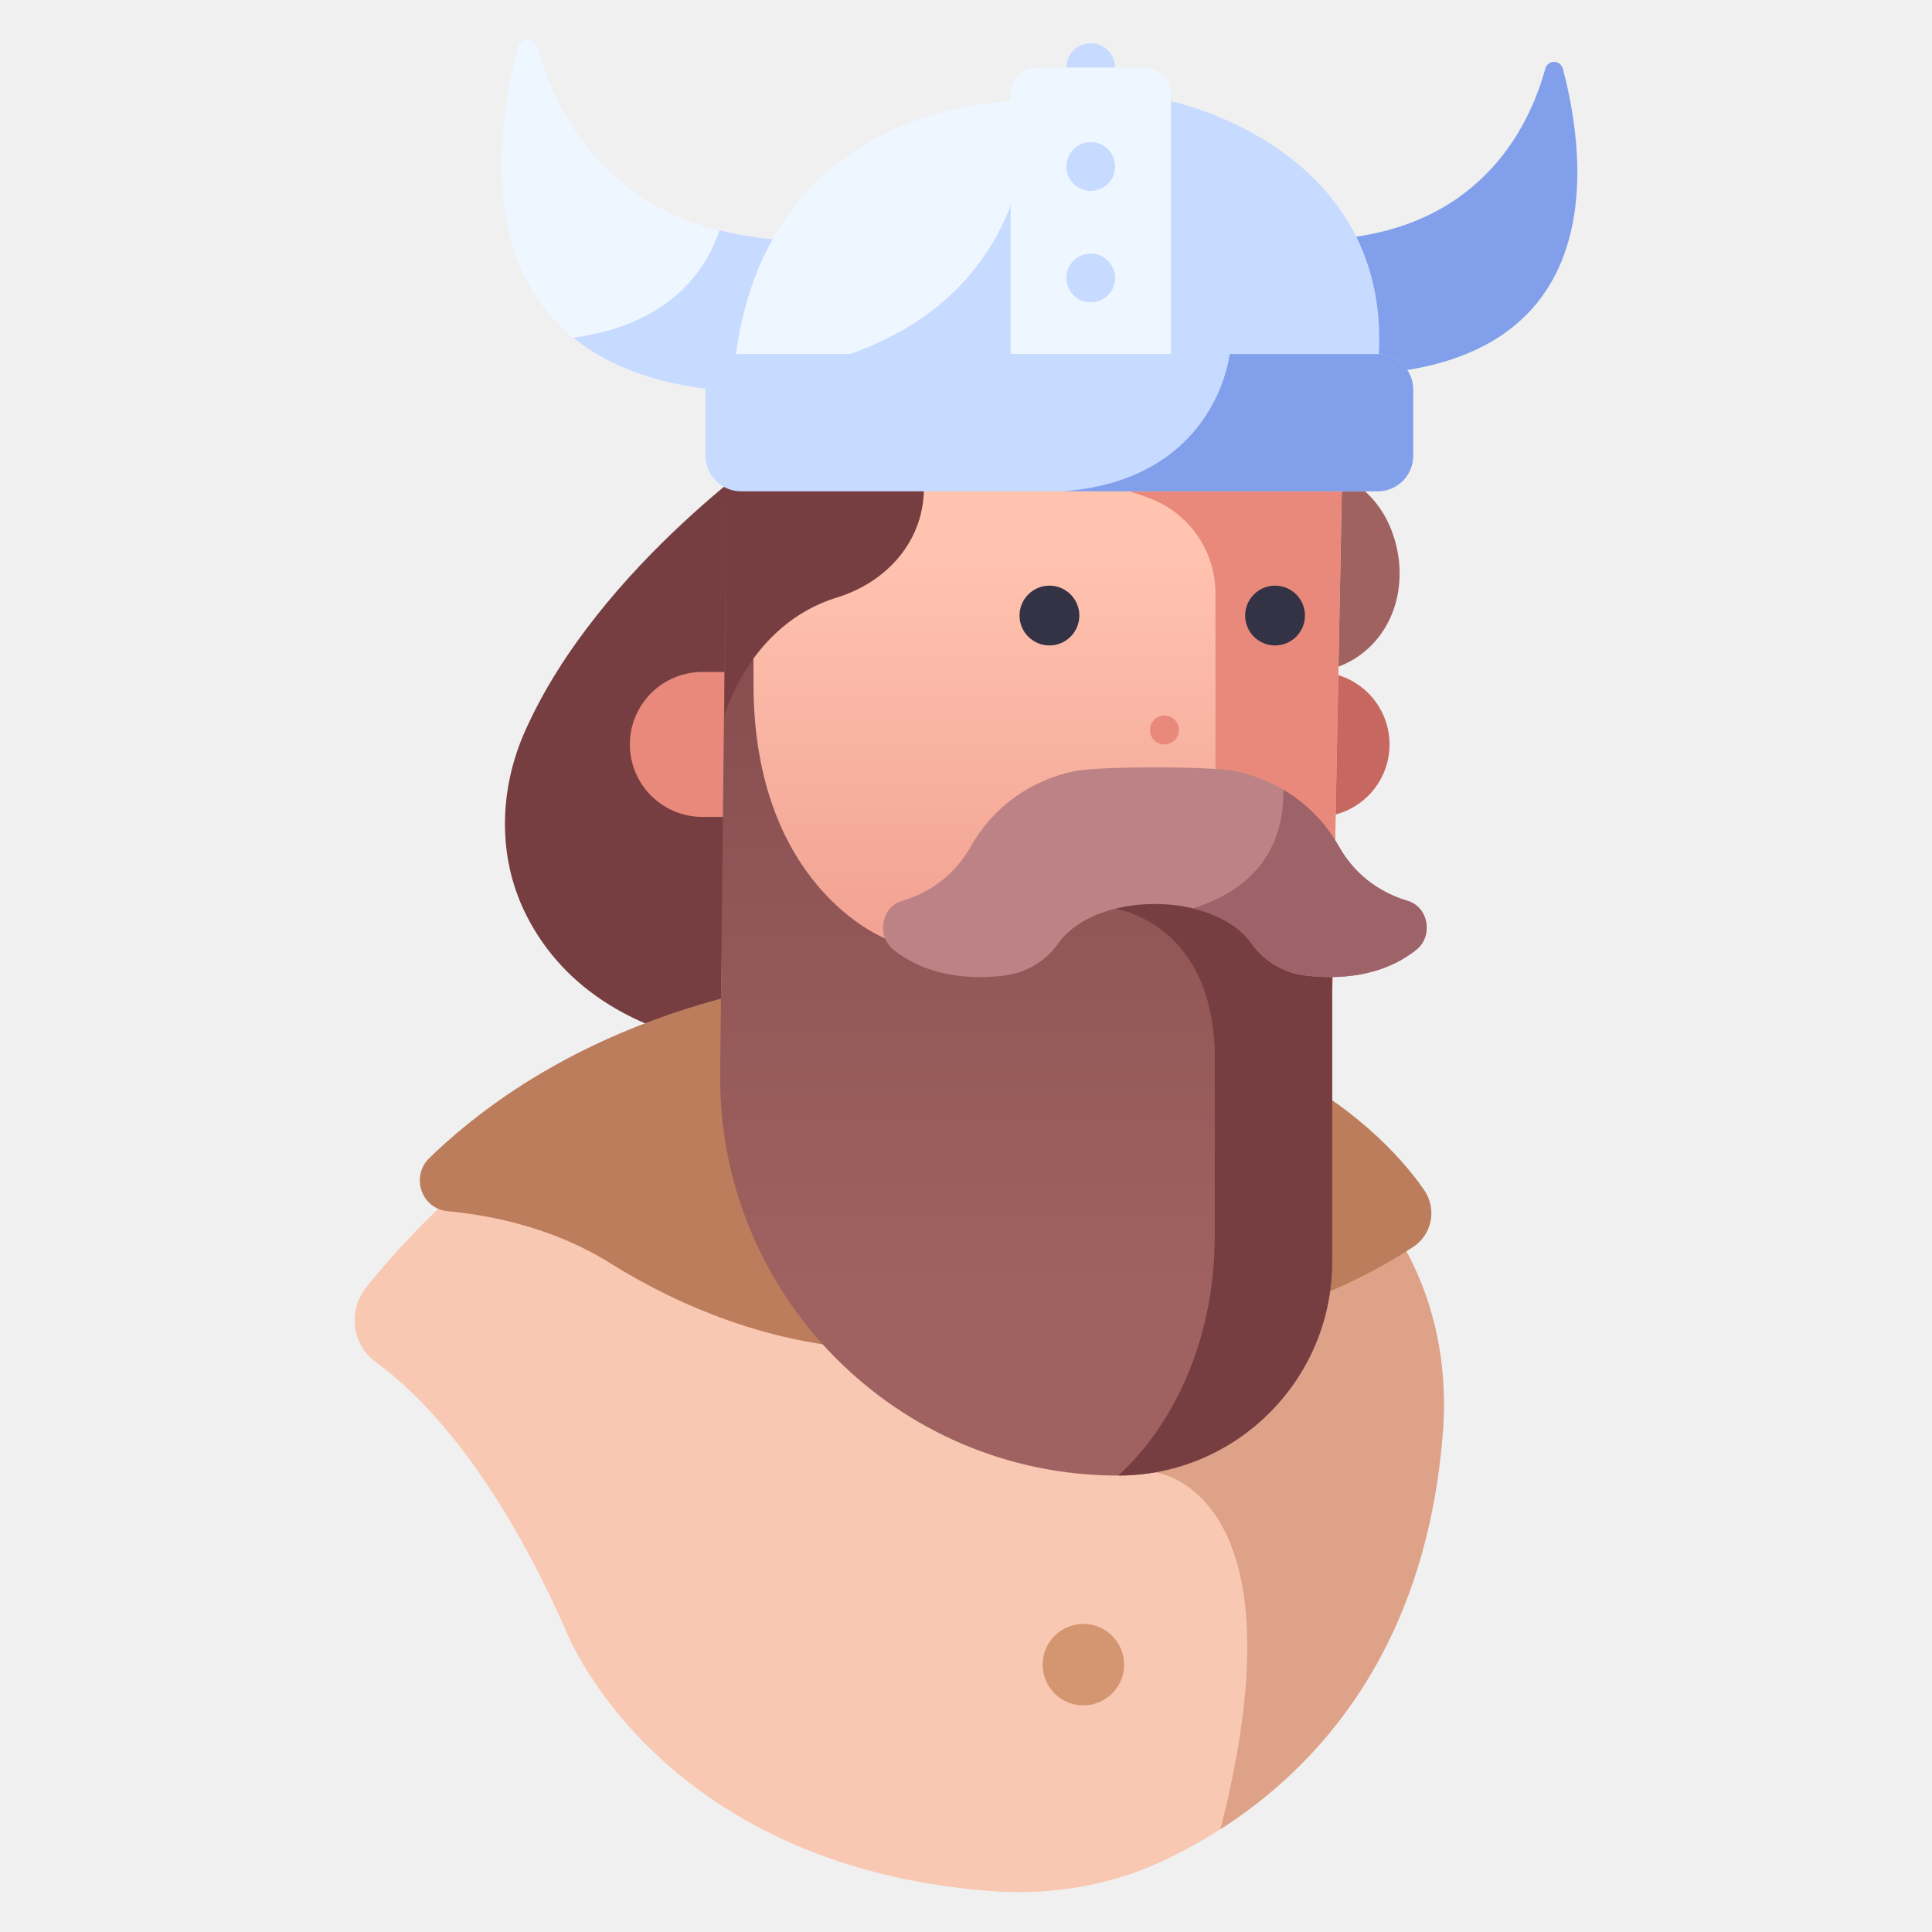
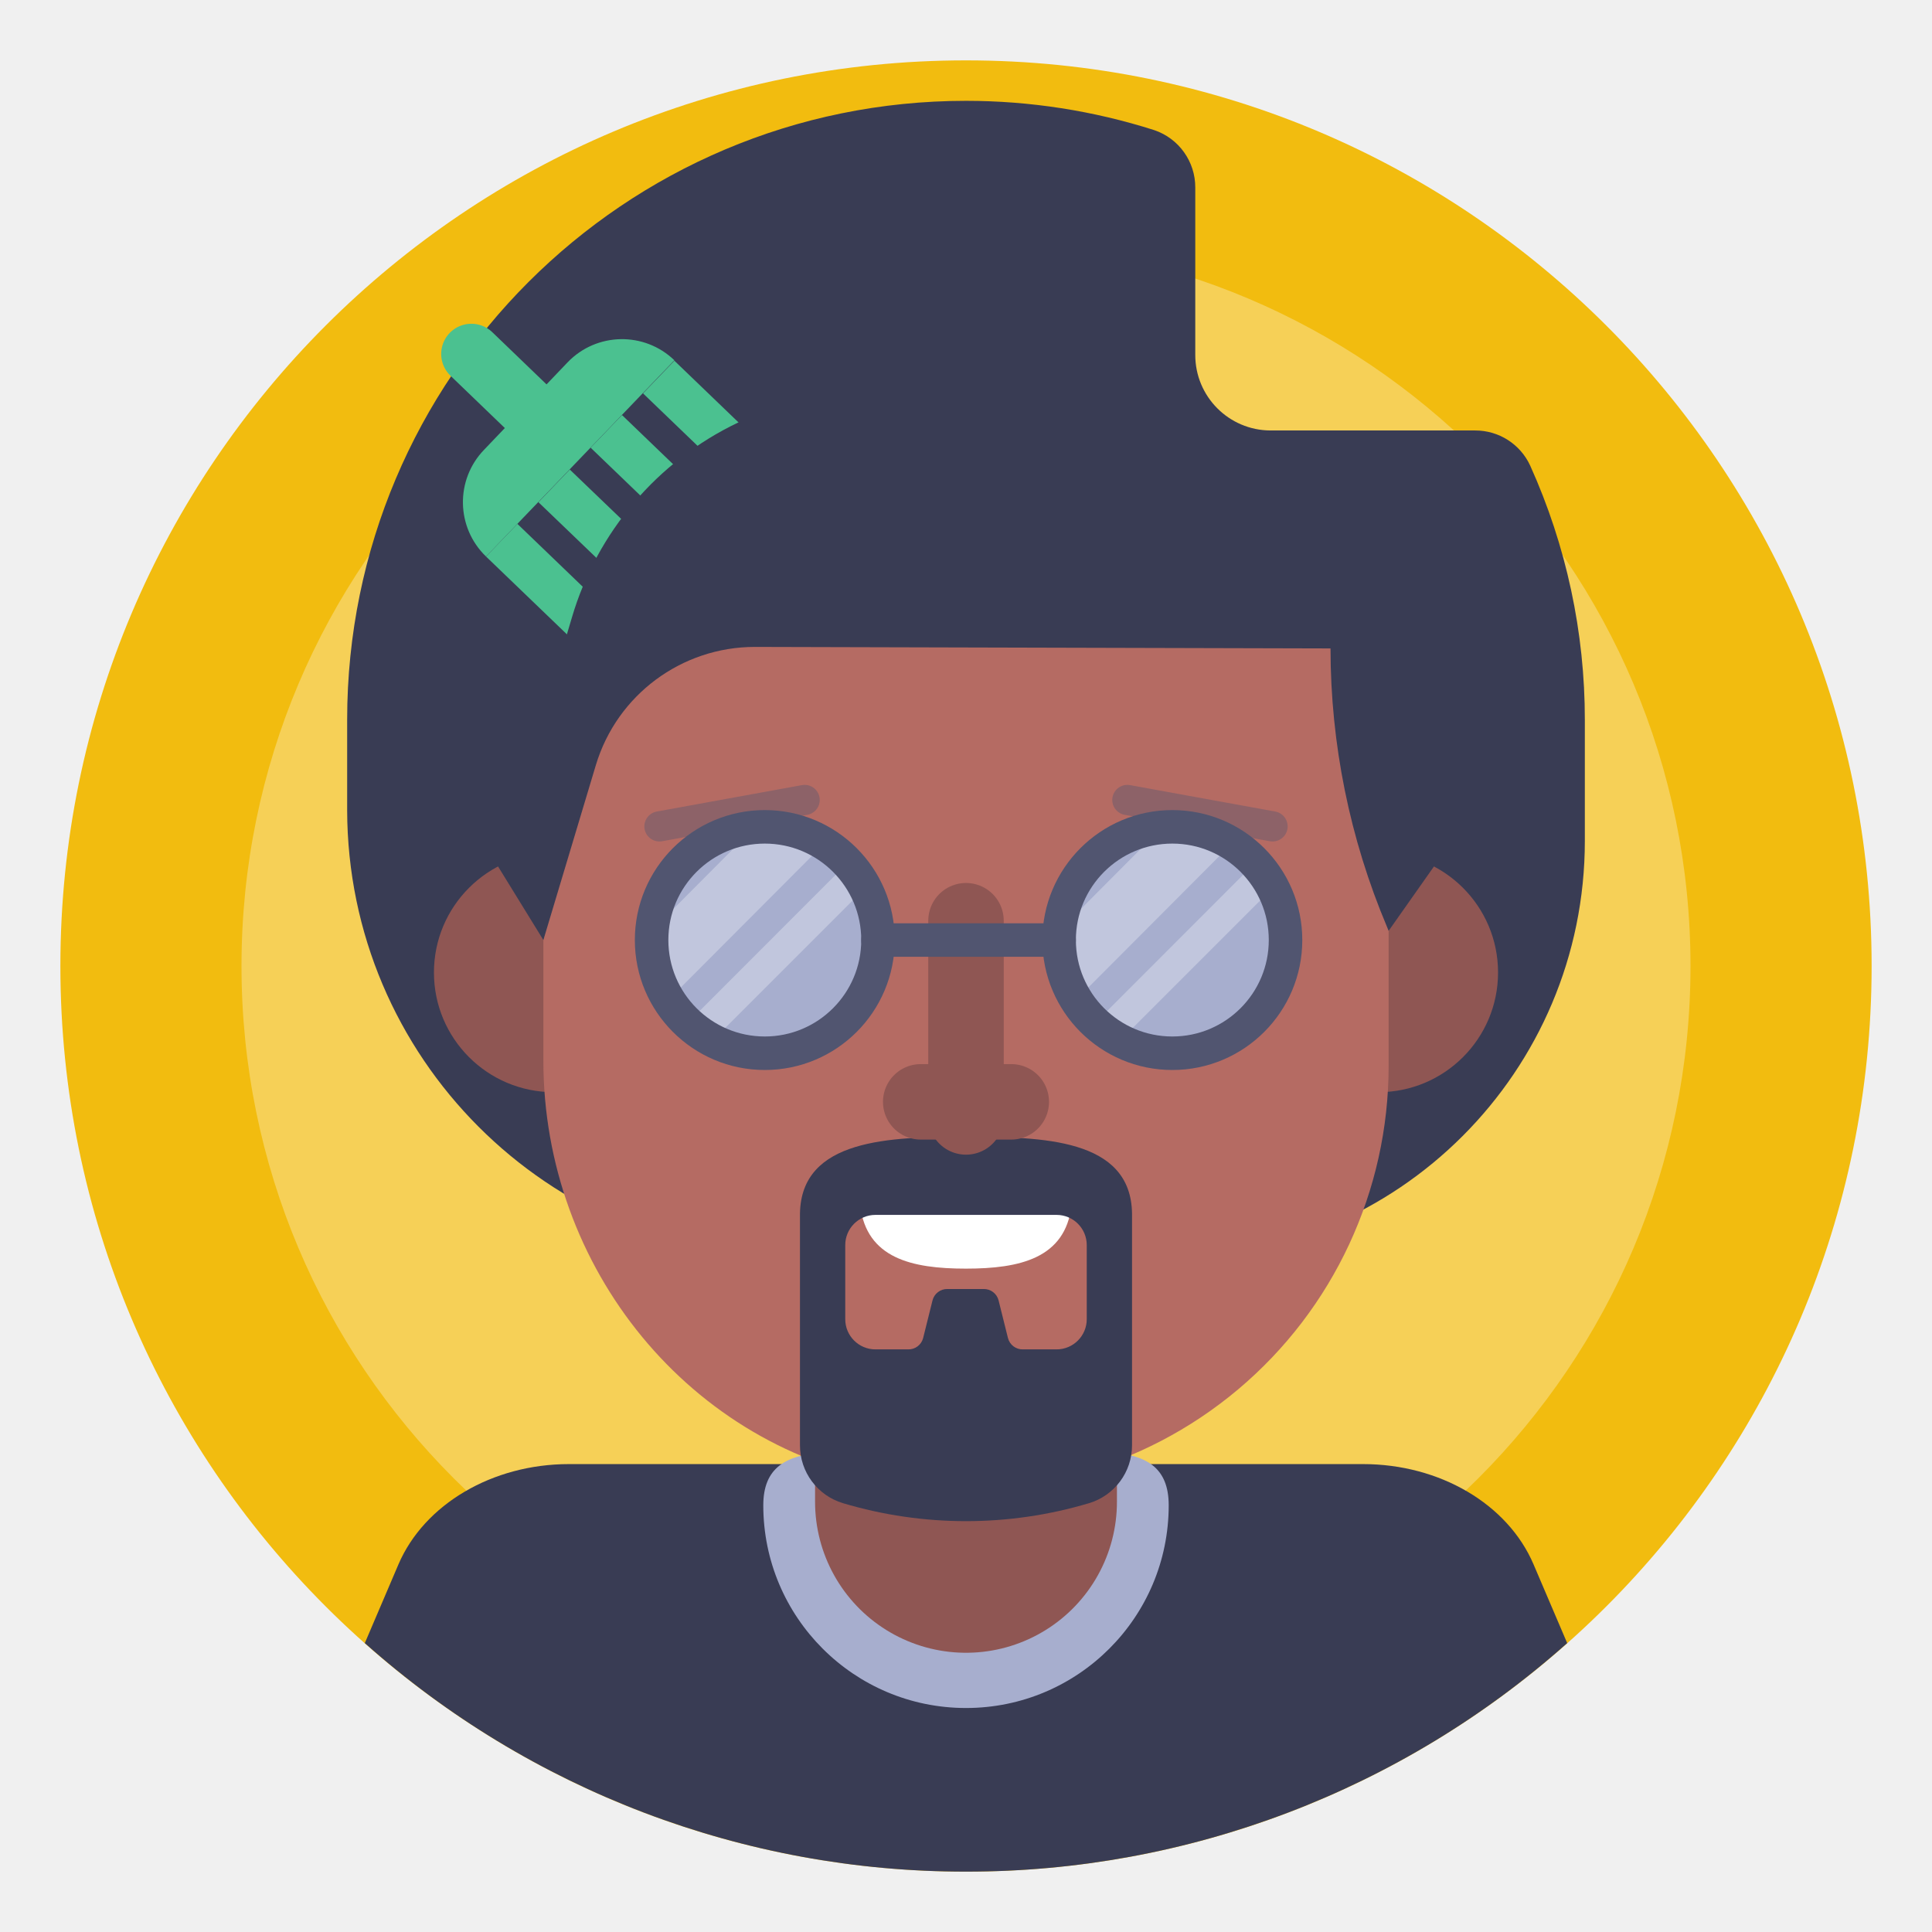
- <svg xmlns="http://www.w3.org/2000/svg" enable-background="new 0 0 512 512" height="512px" id="Viking" version="1.1" viewBox="0 0 512 512" width="512px" xml:space="preserve">
-   <circle cx="289.06" cy="17.909" fill="#C7DAFF" r="6.454" />
-   <path d="M353.036,125.158c0,0,12.077,3.016,16.499,17.623c3.09,10.208,1.03,21.57-6.75,28.866  c-3.421,3.209-8.139,5.863-14.556,6.435L353.036,125.158z" fill="#A06260" />
-   <path d="M202.549,270.612c0,0-57.87,11.671-105.44,70.462c-4.968,6.141-3.905,15.23,2.475,19.887  c12.189,8.895,31.725,28.734,50.624,71.688c0,0,24.088,61.664,112.146,68.486c15.557,1.205,31.28-1.234,45.438-7.797  c27.531-12.764,69.115-43.502,74.579-113.742c1.179-15.167-1.207-30.482-7.755-44.215  C359.703,304.105,318.168,261.219,202.549,270.612z" fill="#F9C8B2" />
-   <path d="M382.37,379.596c1.18-15.167-1.207-30.482-7.755-44.215c-13.178-27.639-47.188-64.318-134.701-65.999  l-7.499,18.492l-9.475,42.653c0,0,15.383,54.836,83.118,59.657c0,0,40.465,4.29,17.373,94.568  C348.896,468.461,377.873,437.421,382.37,379.596z" fill="#DDA288" />
-   <circle cx="287.107" cy="441.148" fill="#D39671" r="10.795" />
-   <path d="M207.998,116.686c0,0-49.216,32.746-68.917,77.209c-6.782,15.306-7.277,32.933,0.07,47.976  c7.366,15.082,23.216,31.363,57.15,36.162L207.998,116.686z" fill="#773E41" />
-   <path d="M343.145,216.487h5.893c10.605,0,19.202-8.597,19.202-19.203l0,0c0-10.605-8.597-19.203-19.202-19.203  h-5.893V216.487z" fill="#C66760" />
-   <path d="M211.513,103.824V63.746c-48.958-0.813-64.346-33.911-69.047-51.186c-0.729-2.679-4.517-2.644-5.233,0.039  C130.114,39.257,120.375,108.14,211.513,103.824z" fill="#EEF6FF" />
-   <path d="M348.229,99.19V63.613c43.46-0.722,57.12-30.103,61.294-45.438c0.646-2.378,4.009-2.347,4.645,0.034  C420.487,41.875,429.133,103.021,348.229,99.19z" fill="#819FEA" />
-   <path d="M211.513,103.824V63.746c-7.791-0.129-14.644-1.148-20.827-2.718c-3.739,11.056-13.493,25.004-38.733,28.476  C163.866,99.182,182.601,105.193,211.513,103.824z" fill="#C7DAFF" />
-   <linearGradient gradientUnits="userSpaceOnUse" id="SVGID_1_" x1="273.376" x2="273.376" y1="145.176" y2="326.993">
-     <stop offset="0.005" style="stop-color:#FFC3B0" />
-     <stop offset="1" style="stop-color:#E8897B" />
-   </linearGradient>
-   <polygon fill="url(#SVGID_1_)" points="355.691,125.158 353.036,265.008 191.06,265.008 193.781,126.47 " />
-   <path d="M118.665,320.984c11.916,1.119,28.161,4.472,42.945,13.711c19.776,12.357,41.814,20.579,65.045,22.613  c41.914,3.67,103.271,2.407,147.884-26.887c5.031-3.305,6.285-10.151,2.851-15.096c-12.515-18.015-51.096-55.957-154.238-56.393  c0,0-63.169,3.239-109.33,47.92C108.747,311.765,111.634,320.324,118.665,320.984z" fill="#BC7D5C" />
-   <path d="M192.018,216.487h-5.891c-10.605,0-19.203-8.597-19.203-19.203l0,0c0-10.605,8.597-19.203,19.203-19.203  h5.891V216.487z" fill="#E8897B" />
-   <linearGradient gradientUnits="userSpaceOnUse" id="SVGID_2_" x1="271.94" x2="271.94" y1="342.161" y2="138.95">
-     <stop offset="0" style="stop-color:#A06260" />
-     <stop offset="1" style="stop-color:#82494C" />
-   </linearGradient>
-   <path d="M192.558,125.158l-1.707,159.302c-0.629,58.676,46.763,106.578,105.442,106.578l0,0  c31.338,0,56.742-25.404,56.742-56.742V233.884l-92.583,0.475L234.583,248.7c0,0-34.902-13.392-34.902-67.518v-56.025H192.558z" fill="url(#SVGID_2_)" />
-   <path d="M322.111,157.217v107.791h30.925l2.655-139.85l-78.545,0.637c7.067,0.828,18.379,2.643,27.92,6.411  C315.343,136.263,322.111,146.168,322.111,157.217z" fill="#E8897B" />
-   <path d="M321.92,278.033v49.309c0,13.898-2.73,27.743-8.674,40.307c-3.8,8.031-9.242,16.411-16.884,23.387  c31.306-0.037,56.674-25.424,56.674-56.739V233.884l-14.55,0.075l-47.299,6.119C291.188,240.078,320.355,240.894,321.92,278.033z" fill="#773E41" />
-   <path d="M192.018,189.624c0,0,6.586-24.162,29.779-31.28c13.558-4.161,24.319-15.881,22.938-31.864h-52.176  L192.018,189.624z" fill="#773E41" />
-   <circle cx="278.113" cy="163.127" fill="#333345" r="7.924" />
-   <circle cx="337.904" cy="163.127" fill="#333345" r="7.924" />
-   <path d="M373.109,238.767c-6.16-1.846-13.489-5.871-18.357-14.575c-5.877-10.51-16.086-17.499-27.408-19.837  c-6.424-1.327-36.146-1.327-42.569,0c-11.322,2.339-21.532,9.328-27.409,19.837c-4.868,8.704-12.197,12.729-18.356,14.575  c-5.479,1.642-6.766,9.325-2.211,12.942c9.265,7.358,20.87,7.831,29.244,6.839c5.698-0.675,10.997-3.694,14.431-8.556  c9.82-13.9,41.353-13.9,51.172,0c3.435,4.862,8.732,7.881,14.432,8.556c8.374,0.991,19.979,0.519,29.244-6.839  C379.875,248.091,378.588,240.408,373.109,238.767z" fill="#BC8285" />
-   <path d="M270.293,100.681c0-0.943,0-73.867,0-73.867s-68.524-1.551-75.753,71.048L270.293,100.681z" fill="#EEF6FF" />
-   <path d="M310.29,26.811c0,0,59.959,12.261,54.93,69.783h-54.93V26.811z" fill="#C7DAFF" />
-   <path d="M207.998,98.362l62.295,2.318c0-0.62,0-32.352,0-54.019C265.529,65.72,250.871,90.555,207.998,98.362z" fill="#C7DAFF" />
-   <path d="M310.29,97.862h-42.46v-72.82c0-3.939,3.193-7.132,7.133-7.132h28.195c3.939,0,7.132,3.193,7.132,7.132  V97.862z" fill="#EEF6FF" />
-   <path d="M365.076,130.202H196.411c-5.209,0-9.433-4.223-9.433-9.433v-17.518c0-5.209,4.224-9.433,9.433-9.433  h168.665c5.209,0,9.433,4.223,9.433,9.433v17.518C374.509,125.979,370.285,130.202,365.076,130.202z" fill="#C7DAFF" />
-   <path d="M374.509,103.252c0-5.209-4.224-9.433-9.433-9.433h-39.191c-1.293,9.151-9.465,33.752-44.131,36.383h83.322  c5.209,0,9.433-4.223,9.433-9.433V103.252z" fill="#819FEA" />
-   <path d="M373.109,238.767c-6.16-1.846-13.489-5.871-18.357-14.575c-3.545-6.339-8.683-11.37-14.674-14.899  c0.341,19.169-12.017,27.699-23.955,31.457c6.513,1.54,12.239,4.596,15.521,9.242c3.436,4.862,8.732,7.881,14.432,8.556  c8.374,0.991,19.979,0.519,29.244-6.839C379.875,248.091,378.588,240.408,373.109,238.767z" fill="#9E6369" />
-   <circle cx="308.578" cy="193.454" fill="#E8897B" r="3.83" />
-   <circle cx="289.06" cy="73.671" fill="#C7DAFF" r="6.454" />
-   <circle cx="289.06" cy="44.125" fill="#C7DAFF" r="6.454" />
+ <svg xmlns="http://www.w3.org/2000/svg" data-name="Layer 1" id="Layer_1" viewBox="0 0 128 128">
+   <defs>
+     <style>.cls-1{fill:#f2bc0f;}.cls-2,.cls-9{fill:#fff;}.cls-2{opacity:0.3;}.cls-3{fill:#393c54;}.cls-4{fill:#8f5653;}.cls-5{fill:#a7aece;}.cls-10,.cls-12,.cls-13,.cls-14,.cls-6,.cls-8{fill:none;}.cls-10,.cls-6{stroke:#8f5653;}.cls-10,.cls-13,.cls-14,.cls-6,.cls-8{stroke-linecap:round;}.cls-10,.cls-12,.cls-6{stroke-miterlimit:10;}.cls-6{stroke-width:20px;}.cls-7{fill:#b56b63;}.cls-14,.cls-8{stroke:#515570;}.cls-13,.cls-14,.cls-8{stroke-linejoin:round;}.cls-8{stroke-width:2px;opacity:0.4;}.cls-10{stroke-width:5px;}.cls-11{fill:#4bc190;}.cls-12,.cls-13{stroke:#4bc190;}.cls-12{stroke-width:3px;}.cls-13{stroke-width:4px;}.cls-14{stroke-width:2.22px;}</style>
+   </defs>
+   <circle class="cls-1" cx="64" cy="64" r="60" />
+   <circle class="cls-2" cx="64" cy="64" r="48" />
+   <path class="cls-3" d="M79.19,23.51V12.42a4,4,0,0,0-2.72-3.8A41.08,41.08,0,0,0,64,6.68h0a41,41,0,0,0-41,41v6A29.75,29.75,0,0,0,52.66,83.37H77.34A27.66,27.66,0,0,0,105,55.71v-8a40.89,40.89,0,0,0-3.62-16.86,4,4,0,0,0-3.65-2.33H84.17A5,5,0,0,1,79.19,23.51Z" />
+   <circle class="cls-4" cx="91.32" cy="64.43" r="7.93" />
+   <path class="cls-3" d="M64,124a59.77,59.77,0,0,0,39.83-15.14l-2.23-5.22c-1.71-4-6.22-6.64-11.29-6.64H37.69c-5.07,0-9.58,2.66-11.29,6.64l-2.23,5.22A59.77,59.77,0,0,0,64,124Z" />
+   <path class="cls-5" d="M77.43,99.73a13.43,13.43,0,0,1-26.86,0c0-5,6-3.25,13.43-3.25S77.43,94.68,77.43,99.73Z" />
+   <line class="cls-6" x1="64" x2="64" y1="85.75" y2="99.5" />
+   <circle class="cls-4" cx="36.68" cy="64.43" r="7.93" />
+   <path class="cls-7" d="M36,70.27V52.54c0-13.67,9.69-25.69,23.19-27.94A28,28,0,0,1,92,52.2V70.61a28,28,0,0,1-32.81,27.6C45.69,96,36,84,36,70.27Z" />
+   <line class="cls-8" x1="74.69" x2="84.31" y1="53" y2="54.75" />
+   <path class="cls-9" d="M70.21,79a.79.79,0,0,1,.78.89c-.43,3.47-3.4,4.16-7,4.16s-6.56-.69-7-4.16a.79.79,0,0,1,.78-.89Z" />
+   <path class="cls-3" d="M75,80.4c-.07-5-6-5.08-11-5.08s-10.92.11-11,5.08h0V95.75a4,4,0,0,0,2.85,3.84,28.5,28.5,0,0,0,16.3,0A4,4,0,0,0,75,95.75V80.4Zm-5,9H67.78a1,1,0,0,1-1-.75l-.62-2.49a1,1,0,0,0-1-.76H62.78a1,1,0,0,0-1,.76l-.62,2.49a1,1,0,0,1-1,.75H58a2,2,0,0,1-2-2V82.49a2,2,0,0,1,2-2H70a2,2,0,0,1,2,2V87.4A2,2,0,0,1,70,89.4Z" />
+   <line class="cls-8" x1="53.31" x2="43.69" y1="53" y2="54.75" />
+   <line class="cls-10" x1="64" x2="64" y1="61" y2="74" />
+   <path class="cls-11" d="M37.61,24,32.07,29.8a5,5,0,0,0,.13,7.07h0l12.48-13h0A5,5,0,0,0,37.61,24Z" />
+   <line class="cls-12" x1="33.24" x2="39.01" y1="35.79" y2="41.34" />
+   <line class="cls-12" x1="36.71" x2="42.48" y1="32.19" y2="37.73" />
+   <line class="cls-12" x1="40.17" x2="45.94" y1="28.58" y2="34.13" />
+   <line class="cls-12" x1="43.64" x2="49.41" y1="24.98" y2="30.53" />
+   <polygon class="cls-13" points="31.23 23.45 31.23 23.45 36.28 28.31 36.28 28.31 31.23 23.45" />
+   <line class="cls-10" x1="67" x2="61" y1="73" y2="73" />
+   <path class="cls-3" d="M33,57.41l3,4.87,3.48-11.6A11,11,0,0,1,50,42.86l38.15.1h0A47.5,47.5,0,0,0,91.89,61.4l.11.27,3-4.26-3.7-15a20,20,0,0,0-8.79-12.18l-4-2.47a27,27,0,0,0-25.95-1.49L48.89,28a20.84,20.84,0,0,0-11,12.91Z" />
+   <circle class="cls-5" cx="77.67" cy="62.28" r="7.5" />
+   <path class="cls-2" d="M77.67,54.78c-.22,0-.43,0-.64,0L70.2,61.64c0,.21,0,.42,0,.64a7.42,7.42,0,0,0,1.12,3.93L81.6,55.9A7.42,7.42,0,0,0,77.67,54.78Z" />
+   <path class="cls-2" d="M74.22,68.93l10.1-10.1a7.66,7.66,0,0,0-1.17-1.66L72.57,67.76A7.37,7.37,0,0,0,74.22,68.93Z" />
+   <circle class="cls-14" cx="77.67" cy="62.28" r="7.5" />
+   <circle class="cls-5" cx="50.67" cy="62.28" r="7.5" />
+   <path class="cls-2" d="M50.67,54.78c-.22,0-.43,0-.64,0L43.2,61.64c0,.21,0,.42,0,.64a7.42,7.42,0,0,0,1.12,3.93L54.6,55.9A7.42,7.42,0,0,0,50.67,54.78Z" />
+   <path class="cls-2" d="M47.22,68.93l10.1-10.1a7.66,7.66,0,0,0-1.17-1.66L45.57,67.76A7.37,7.37,0,0,0,47.22,68.93Z" />
+   <circle class="cls-14" cx="50.67" cy="62.28" r="7.5" />
+   <line class="cls-14" x1="58.17" x2="70.17" y1="62.28" y2="62.28" />
</svg>
